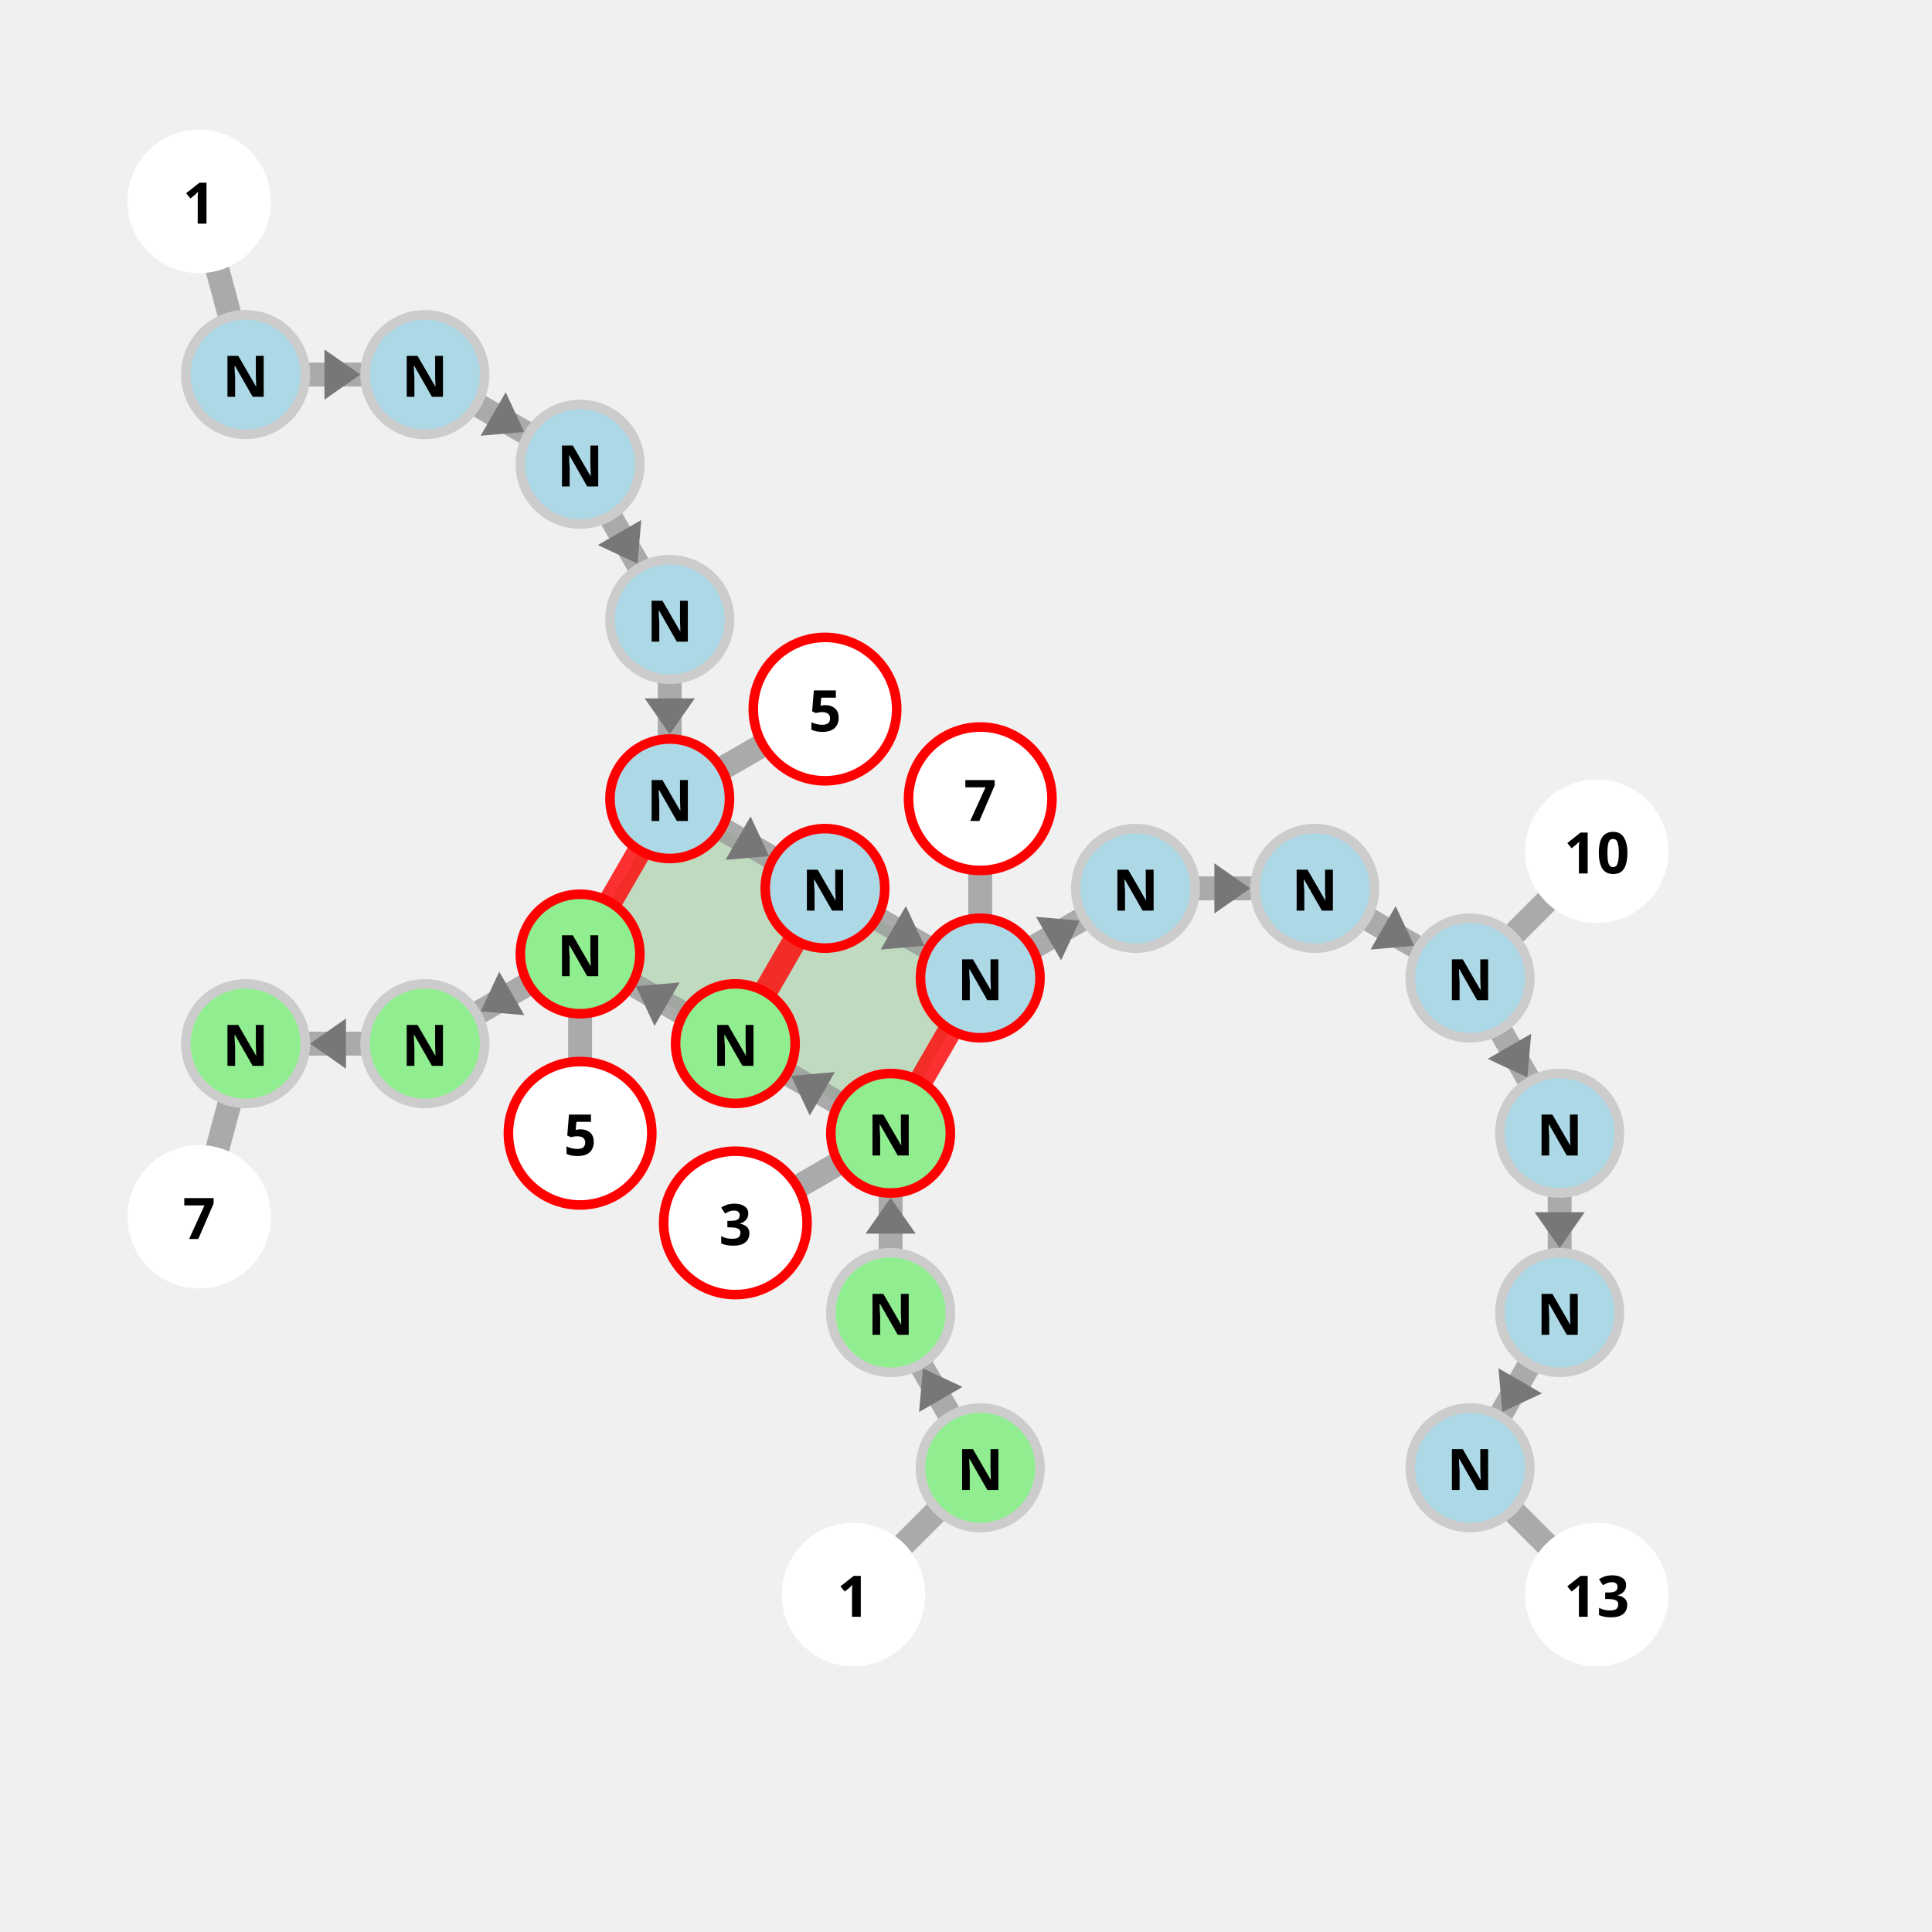
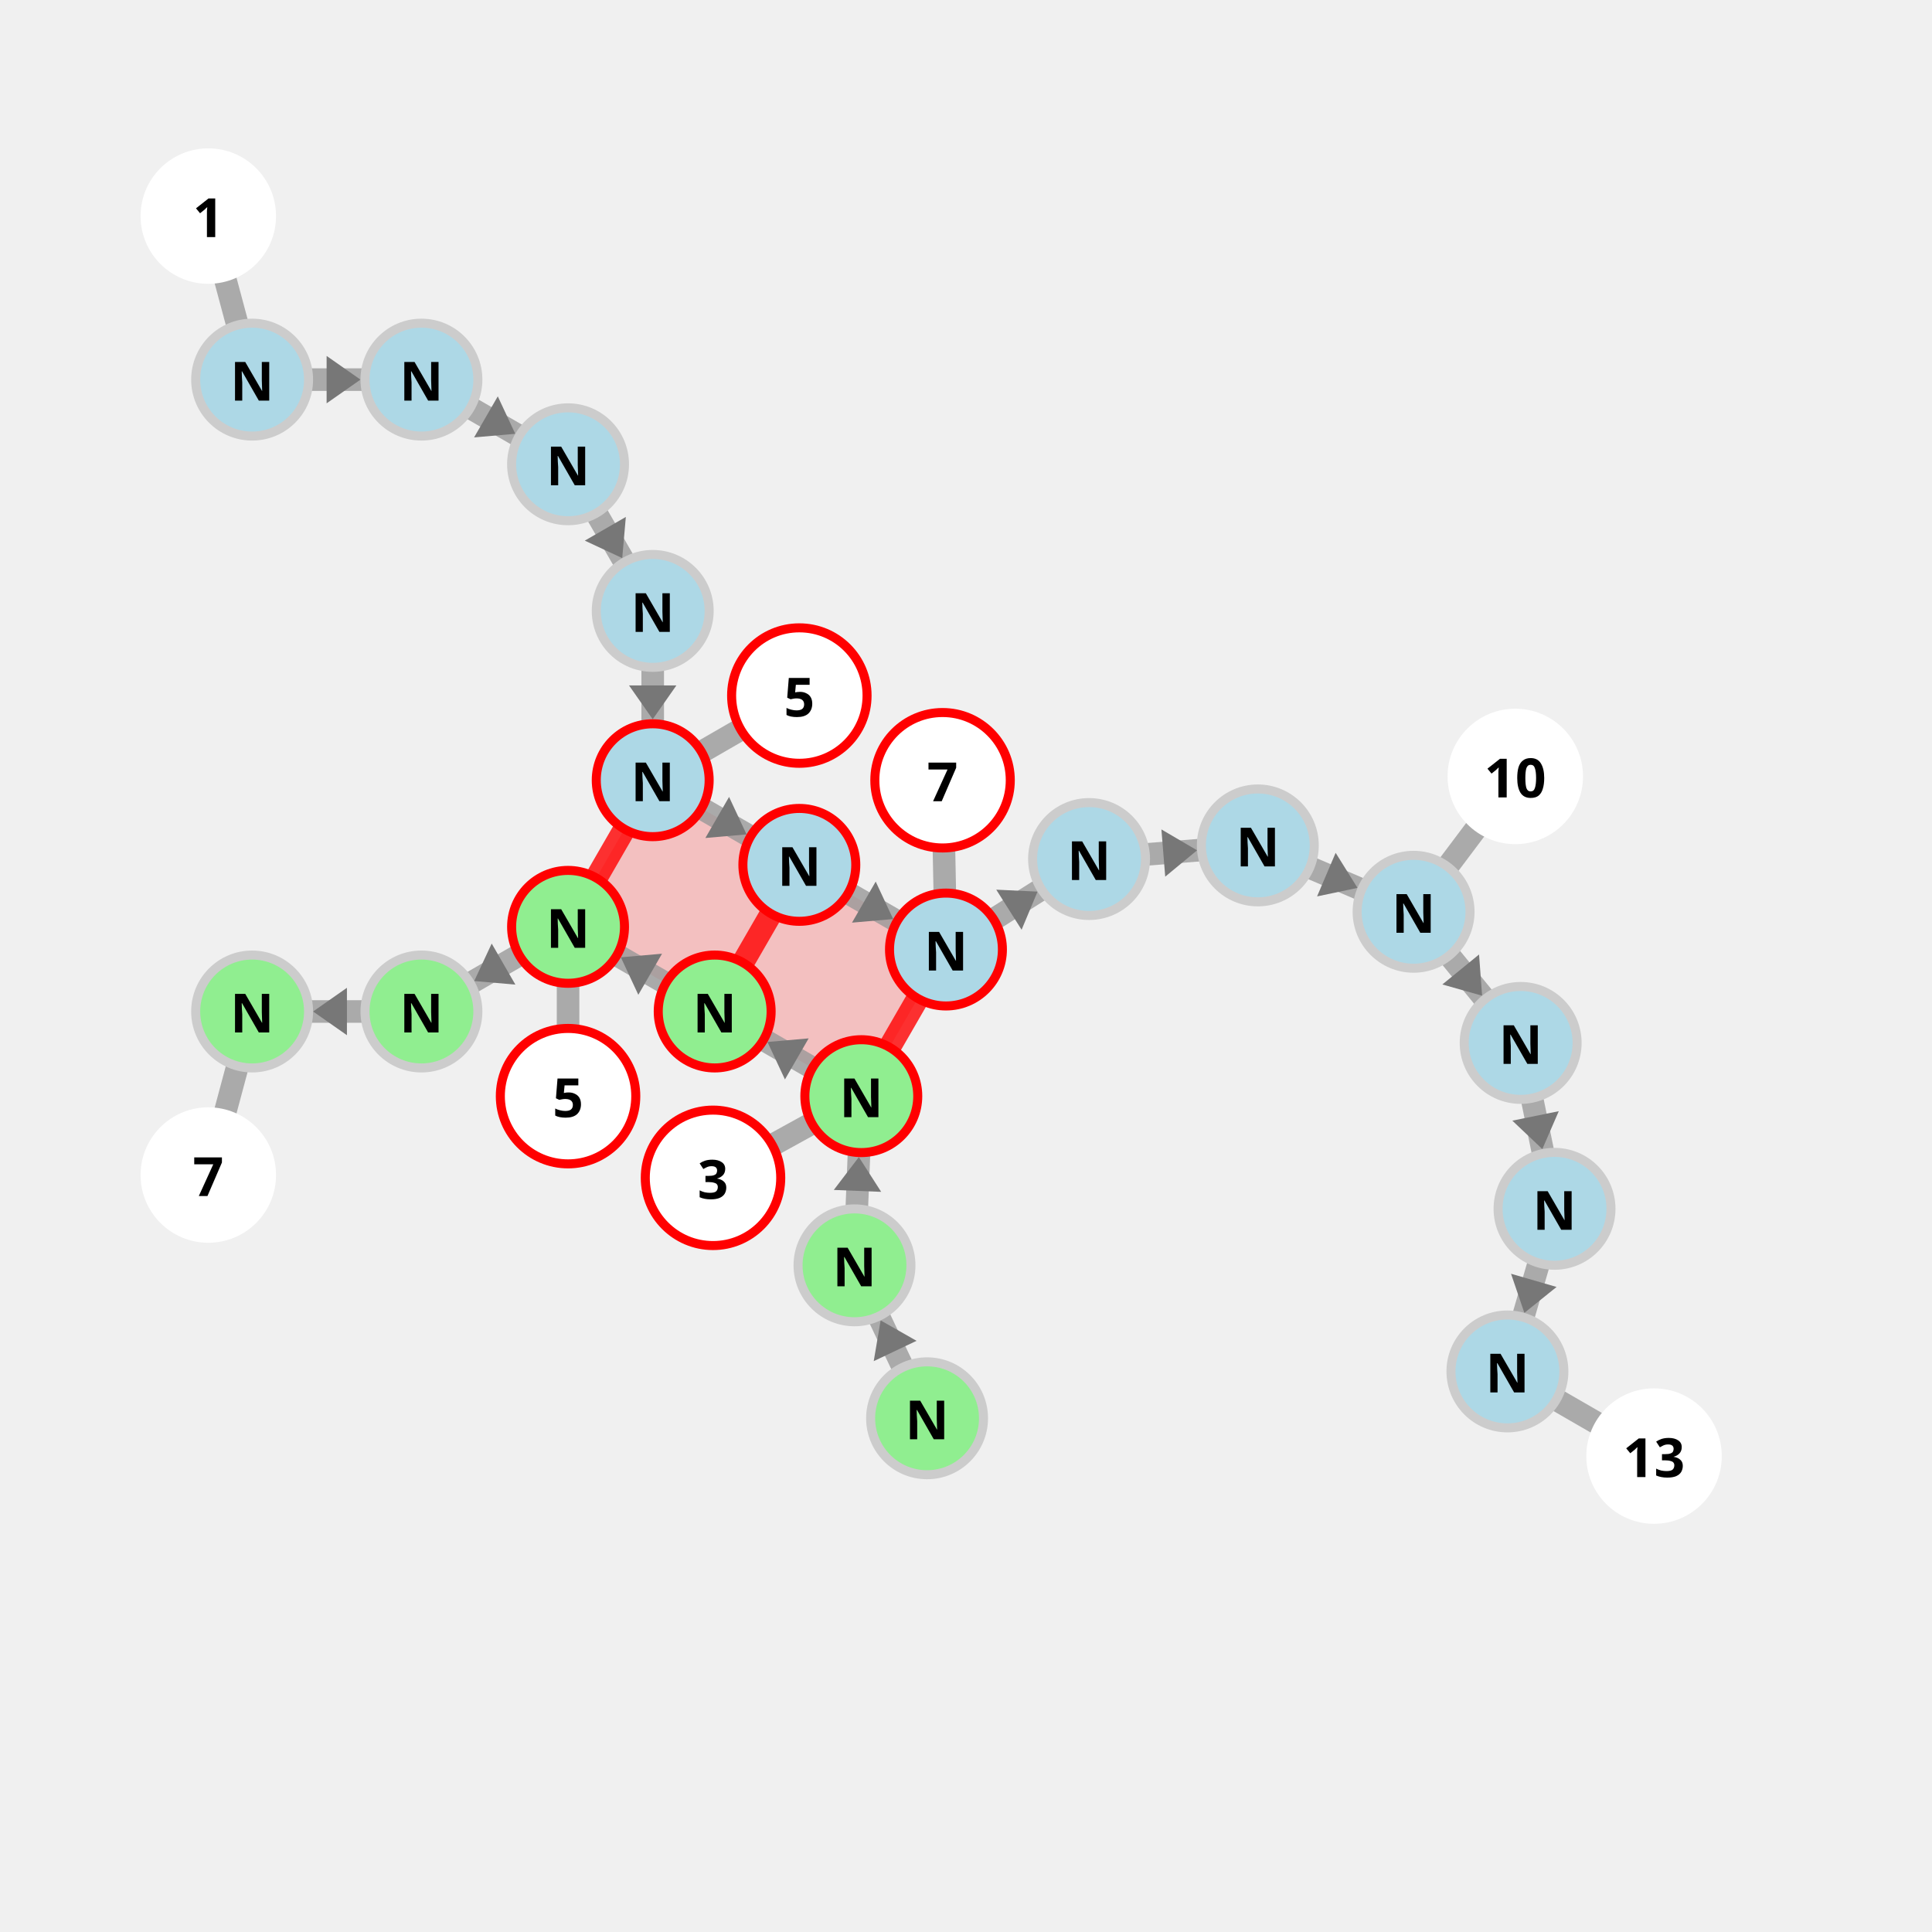
<svg xmlns="http://www.w3.org/2000/svg" viewBox="0 0 300 300">
  <style type="text/css">
 circle.fornac-node, polygon.fornac-node {
  stroke: #ccc;
  stroke-width: 0.8;
  opacity: 1;
  fill: white;
}

path.fornac-directionArrow {
  fill: #777;
  stroke: none;
  stroke-width: 0.8px;
}

g.fornac-plot {
    /* outline: 1px solid red; */
}

circle.fornac-node[base_type="a"] {
  fill: #dbdb8d;
}

circle.fornac-node[base_type="c"] {
  fill: #98df8a;
}

circle.fornac-node[base_type="g"] {
  fill: #ff9896;
}

circle.fornac-node[base_type="u"], circle.fornac-node[base_type="t"] {
  fill: #aec7e8;
}

.fornac-node &gt; text {
     pointer-events: none;
 }

circle.fornac-node[node_type="label"] {
    stroke: transparent;
    stroke-width: 0;
    fill: white;
    display: inline;
}

circle.fornac-node[node_type="protein"] {
    fill: gray;
    fill-opacity: 0.5;
    stroke-width: 4;
}

.fornac-selectedNode &gt; circle.fornac-node {
    stroke: red;
}

text.fornac-nodeLabel {
    font-weight: bold;
    font-family: Tahoma, Geneva, sans-serif;
    font-size: 0.4em;
    color: rgb(100,100,100);
    text-anchor: middle;
    alignment-baseline: middle;
    dominant-baseline: central;
    pointer-events: none;
    -webkit-touch-callout: none;
    -webkit-user-select: none;
    -khtml-user-select: none;
    -moz-user-select: none;
    -ms-user-select: none;
    user-select: none;
}

line.fornac-link {
  stroke: #999;
  stroke-opacity: 0.8;
  stroke-width: 2;
}

line.fornac-link[link_type="pseudoknot"] {
    stroke: red;
}

line.fornac-link[link_type="basepair"] {
  stroke: red;
}

line.fornac-link[link_type="intermolecule"] {
  stroke: blue;
}

line.fornac-link[link_type="chain_chain"] {
  stroke-dasharray: 3,3;
}

line.fornac-link[link_type="fake"] {
  stroke: green;
}

text.fornac-plotLabel {
    font-family: Tahoma, Geneva, sans-serif;
    font-weight: bolder;
    font-size: 1.2em;
    fill: rgba(200, 200, 200, 0.5);
    text-anchor: middle;
    alignment-baseline: central;
}

.fornac-transparent {
    fill: transparent;
    stroke-width: 0;
    stroke-opacity: 0;
    opacity: 0;
    visibility: hidden;
    pointer-events: none;
}

.fornac-dragLine {
  stroke: #999;
  stroke-width: 2;
  pointer-events: none;
}

.fornac-mouseEventHelper &gt; .extent {
  fill-opacity: .1;
  stroke: #fff;
  shape-rendering: crispEdges;
}

.d3-context-menu {
	position: absolute;
	display: none;
	background-color: #f2f2f2;
	border-radius: 4px;

	font-family: Arial, sans-serif;
	font-size: 14px;
	min-width: 150px;
	border: 1px solid #d4d4d4;

	z-index:1200;
}

.d3-context-menu ul {
	list-style-type: none;
	margin: 4px 0px;
	padding: 0px;
	cursor: default;
}

.d3-context-menu ul li {
	padding: 4px 16px;

	-webkit-touch-callout: none; /* iOS Safari */
	-webkit-user-select: none;   /* Chrome/Safari/Opera */
	-khtml-user-select: none;    /* Konqueror */
	-moz-user-select: none;      /* Firefox */
	-ms-user-select: none;       /* Internet Explorer/Edge */
	user-select: none;
}

.d3-context-menu ul li:hover {
	background-color: #4677f8;
	color: #fefefe;
}

.d3-context-menu-selected {
	background-color: #4677f8;
	color: #fefefe;
}

/*
	Header
*/

.d3-context-menu ul li.is-header
.d3-context-menu ul li.is-header:hover {
	background-color: #f2f2f2;
	color: #444;
	font-weight: bold;
	font-style: italic;
}

/*
	Disabled
*/

.d3-context-menu ul li.is-disabled
.d3-context-menu ul li.is-disabled:hover {
	background-color: #f2f2f2;
	color: #888;
	cursor: not-allowed;
}

/*
	Divider
*/

.d3-context-menu ul li.is-divider {
	padding: 0px 0px;
}

.d3-context-menu ul li.is-divider:hover {
	background-color: #f2f2f2;
}

.d3-context-menu ul hr {
	border: 0;
    height: 0;
    border-top: 1px solid rgba(0, 0, 0, 0.1);
    border-bottom: 1px solid rgba(255, 255, 255, 0.3);
}

/*# sourceMappingURL=fornac.css.map*/ 
</style>
-   <g class="fornac-plot" transform="translate(-147.449,-127.4179)scale(1.855817,1.855817)">
-     <polyline points="135.49,135.49 148.481,142.99 161.471,150.49 153.971,163.481 140.981,155.981 127.99,148.481 " style="fill:green;opacity:0.2" />
+   <g class="fornac-plot" transform="translate(-136.1182,-116.3195)scale(1.752678,1.752678)">
+     <polyline points="135.49,135.49 148.481,142.99 161.471,150.49 153.971,163.481 140.981,155.981 127.99,148.481 " style="fill:red;opacity:0.2" />
    <g class="fornac-links">
      <line class="link fornac-link" x1="100" y1="100" x2="115" y2="100" link_type="backbone" pointer-events="all" />
      <line class="link fornac-link" x1="115" y1="100" x2="127.99" y2="107.5" link_type="backbone" pointer-events="all" />
      <line class="link fornac-link" x1="127.99" y1="107.5" x2="135.49" y2="120.49" link_type="backbone" pointer-events="all" />
      <line class="link fornac-link" x1="135.49" y1="135.49" x2="127.99" y2="148.481" link_type="basepair" pointer-events="all" />
      <line class="link fornac-link" x1="135.49" y1="120.49" x2="135.49" y2="135.49" link_type="backbone" pointer-events="all" />
      <line class="link fornac-link" x1="148.481" y1="142.99" x2="140.981" y2="155.981" link_type="basepair" pointer-events="all" />
      <line class="link fornac-link" x1="135.49" y1="135.49" x2="148.481" y2="142.99" link_type="backbone" pointer-events="all" />
      <line class="link fornac-link" x1="161.471" y1="150.49" x2="153.971" y2="163.481" link_type="basepair" pointer-events="all" />
      <line class="link fornac-link" x1="148.481" y1="142.99" x2="161.471" y2="150.49" link_type="backbone" pointer-events="all" />
-       <line class="link fornac-link" x1="161.471" y1="150.49" x2="174.462" y2="142.99" link_type="backbone" pointer-events="all" />
-       <line class="link fornac-link" x1="174.462" y1="142.99" x2="189.462" y2="142.99" link_type="backbone" pointer-events="all" />
-       <line class="link fornac-link" x1="189.462" y1="142.99" x2="202.452" y2="150.49" link_type="backbone" pointer-events="all" />
-       <line class="link fornac-link" x1="202.452" y1="150.49" x2="209.952" y2="163.481" link_type="backbone" pointer-events="all" />
-       <line class="link fornac-link" x1="209.952" y1="163.481" x2="209.952" y2="178.481" link_type="backbone" pointer-events="all" />
-       <line class="link fornac-link" x1="209.952" y1="178.481" x2="202.452" y2="191.471" link_type="backbone" pointer-events="all" />
-       <line class="link fornac-link" x1="161.471" y1="191.471" x2="153.971" y2="178.481" link_type="backbone" pointer-events="all" />
-       <line class="link fornac-link" x1="153.971" y1="178.481" x2="153.971" y2="163.481" link_type="backbone" pointer-events="all" />
+       <line class="link fornac-link" x1="161.471" y1="150.49" x2="174.149" y2="142.473" link_type="backbone" pointer-events="all" />
+       <line class="link fornac-link" x1="174.149" y1="142.473" x2="189.1" y2="141.266" link_type="backbone" pointer-events="all" />
+       <line class="link fornac-link" x1="189.1" y1="141.266" x2="202.9" y2="147.146" link_type="backbone" pointer-events="all" />
+       <line class="link fornac-link" x1="202.9" y1="147.146" x2="212.387" y2="158.765" link_type="backbone" pointer-events="all" />
+       <line class="link fornac-link" x1="212.387" y1="158.765" x2="215.387" y2="173.462" link_type="backbone" pointer-events="all" />
+       <line class="link fornac-link" x1="215.387" y1="173.462" x2="211.214" y2="187.87" link_type="backbone" pointer-events="all" />
+       <line class="link fornac-link" x1="159.798" y1="192.02" x2="153.367" y2="178.469" link_type="backbone" pointer-events="all" />
+       <line class="link fornac-link" x1="153.367" y1="178.469" x2="153.971" y2="163.481" link_type="backbone" pointer-events="all" />
      <line class="link fornac-link" x1="153.971" y1="163.481" x2="140.981" y2="155.981" link_type="backbone" pointer-events="all" />
      <line class="link fornac-link" x1="140.981" y1="155.981" x2="127.99" y2="148.481" link_type="backbone" pointer-events="all" />
      <line class="link fornac-link" x1="127.99" y1="148.481" x2="115" y2="155.981" link_type="backbone" pointer-events="all" />
      <line class="link fornac-link" x1="115" y1="155.981" x2="100" y2="155.981" link_type="backbone" pointer-events="all" />
      <line class="link fornac-link" x1="100" y1="100" x2="96.118" y2="85.511" link_type="label_link" pointer-events="all" />
      <line class="link fornac-link" x1="115" y1="100" x2="118.882" y2="85.511" link_type="label_link" pointer-events="all" style="display:none" />
      <line class="link fornac-link" x1="127.99" y1="107.5" x2="138.597" y2="96.893" link_type="label_link" pointer-events="all" style="display:none" />
      <line class="link fornac-link" x1="135.49" y1="120.49" x2="149.979" y2="116.608" link_type="label_link" pointer-events="all" style="display:none" />
      <line class="link fornac-link" x1="135.49" y1="135.49" x2="148.481" y2="127.99" link_type="label_link" pointer-events="all" />
      <line class="link fornac-link" x1="148.481" y1="142.99" x2="155.981" y2="130" link_type="label_link" pointer-events="all" style="display:none" />
-       <line class="link fornac-link" x1="161.471" y1="150.49" x2="161.471" y2="135.49" link_type="label_link" pointer-events="all" />
-       <line class="link fornac-link" x1="174.462" y1="142.99" x2="170.579" y2="128.501" link_type="label_link" pointer-events="all" style="display:none" />
-       <line class="link fornac-link" x1="189.462" y1="142.99" x2="193.344" y2="128.501" link_type="label_link" pointer-events="all" style="display:none" />
-       <line class="link fornac-link" x1="202.452" y1="150.49" x2="213.059" y2="139.884" link_type="label_link" pointer-events="all" />
-       <line class="link fornac-link" x1="209.952" y1="163.481" x2="224.441" y2="159.598" link_type="label_link" pointer-events="all" style="display:none" />
-       <line class="link fornac-link" x1="209.952" y1="178.481" x2="224.441" y2="182.363" link_type="label_link" pointer-events="all" style="display:none" />
-       <line class="link fornac-link" x1="202.452" y1="191.471" x2="213.059" y2="202.078" link_type="label_link" pointer-events="all" />
-       <line class="link fornac-link" x1="189.462" y1="198.971" x2="193.344" y2="213.46" link_type="label_link" pointer-events="all" style="display:none" />
-       <line class="link fornac-link" x1="174.462" y1="198.971" x2="170.579" y2="213.46" link_type="label_link" pointer-events="all" style="display:none" />
-       <line class="link fornac-link" x1="161.471" y1="191.471" x2="150.865" y2="202.078" link_type="label_link" pointer-events="all" />
-       <line class="link fornac-link" x1="153.971" y1="178.481" x2="139.482" y2="182.363" link_type="label_link" pointer-events="all" style="display:none" />
-       <line class="link fornac-link" x1="153.971" y1="163.481" x2="140.981" y2="170.981" link_type="label_link" pointer-events="all" />
+       <line class="link fornac-link" x1="161.471" y1="150.49" x2="161.169" y2="135.493" link_type="label_link" pointer-events="all" />
+       <line class="link fornac-link" x1="174.149" y1="142.473" x2="169.399" y2="128.245" link_type="label_link" pointer-events="all" style="display:none" />
+       <line class="link fornac-link" x1="189.1" y1="141.266" x2="191.507" y2="126.461" link_type="label_link" pointer-events="all" style="display:none" />
+       <line class="link fornac-link" x1="202.9" y1="147.146" x2="211.911" y2="135.154" link_type="label_link" pointer-events="all" />
+       <line class="link fornac-link" x1="212.387" y1="158.765" x2="225.938" y2="152.335" link_type="label_link" pointer-events="all" style="display:none" />
+       <line class="link fornac-link" x1="215.387" y1="173.462" x2="230.375" y2="174.066" link_type="label_link" pointer-events="all" style="display:none" />
+       <line class="link fornac-link" x1="211.214" y1="187.87" x2="224.204" y2="195.37" link_type="label_link" pointer-events="all" />
+       <line class="link fornac-link" x1="200.823" y1="198.688" x2="208.84" y2="211.365" link_type="label_link" pointer-events="all" style="display:none" />
+       <line class="link fornac-link" x1="186.595" y1="203.438" x2="187.802" y2="218.389" link_type="label_link" pointer-events="all" style="display:none" />
+       <line class="link fornac-link" x1="171.789" y1="201.031" x2="165.91" y2="214.831" link_type="label_link" pointer-events="all" style="display:none" />
+       <line class="link fornac-link" x1="159.798" y1="192.02" x2="148.178" y2="201.507" link_type="label_link" pointer-events="all" style="display:none" />
+       <line class="link fornac-link" x1="153.367" y1="178.469" x2="138.67" y2="181.469" link_type="label_link" pointer-events="all" style="display:none" />
+       <line class="link fornac-link" x1="153.971" y1="163.481" x2="140.832" y2="170.718" link_type="label_link" pointer-events="all" />
      <line class="link fornac-link" x1="140.981" y1="155.981" x2="133.481" y2="168.971" link_type="label_link" pointer-events="all" style="display:none" />
      <line class="link fornac-link" x1="127.99" y1="148.481" x2="127.99" y2="163.481" link_type="label_link" pointer-events="all" />
      <line class="link fornac-link" x1="115" y1="155.981" x2="118.882" y2="170.47" link_type="label_link" pointer-events="all" style="display:none" />
      <line class="link fornac-link" x1="100" y1="155.981" x2="96.118" y2="170.47" link_type="label_link" pointer-events="all" />
    </g>
    <g class="fornac-nodes">
-       <g class="gnode" struct_name="empty" transform="translate(100,100)" num="n1" rnum="n22">
+       <g class="gnode" struct_name="empty" transform="translate(100,100)" num="n1" rnum="n23">
        <path class="fornac-directionArrow" node_num="1" />
        <circle class="fornac-node" node_type="nucleotide" node_num="1" r="5" style="fill: lightblue;" />
        <text class="fornac-nodeLabel" label_type="nucleotide">N</text>
      </g>
-       <g class="gnode" struct_name="empty" transform="translate(115,100)" num="n2" rnum="n21">
+       <g class="gnode" struct_name="empty" transform="translate(115,100)" num="n2" rnum="n22">
        <path class="fornac-directionArrow" node_num="2" d="M-8.4,-2.1L-5.4,0L-8.4,2.1" />
        <circle class="fornac-node" node_type="nucleotide" node_num="2" r="5" style="fill: lightblue;" />
        <text class="fornac-nodeLabel" label_type="nucleotide">N</text>
      </g>
-       <g class="gnode" struct_name="empty" transform="translate(127.9904,107.5)" num="n3" rnum="n20">
+       <g class="gnode" struct_name="empty" transform="translate(127.9904,107.5)" num="n3" rnum="n21">
        <path class="fornac-directionArrow" node_num="3" d="M-6.225,-6.019L-4.677,-2.7L-8.325,-2.381" />
        <circle class="fornac-node" node_type="nucleotide" node_num="3" r="5" style="fill: lightblue;" />
        <text class="fornac-nodeLabel" label_type="nucleotide">N</text>
      </g>
-       <g class="gnode" struct_name="empty" transform="translate(135.4904,120.4904)" num="n4" rnum="n19">
+       <g class="gnode" struct_name="empty" transform="translate(135.4904,120.4904)" num="n4" rnum="n20">
        <path class="fornac-directionArrow" node_num="4" d="M-2.381,-8.325L-2.7,-4.677L-6.019,-6.225" />
        <circle class="fornac-node" node_type="nucleotide" node_num="4" r="5" style="fill: lightblue;" />
        <text class="fornac-nodeLabel" label_type="nucleotide">N</text>
      </g>
-       <g class="gnode" struct_name="empty" transform="translate(135.4904,135.4904)" num="n5" rnum="n18">
+       <g class="gnode" struct_name="empty" transform="translate(135.4904,135.4904)" num="n5" rnum="n19">
        <path class="fornac-directionArrow" node_num="5" d="M2.1,-8.4L0,-5.4L-2.1,-8.4" />
        <circle class="fornac-node" node_type="nucleotide" node_num="5" r="5" style="fill: lightblue;stroke: red;" />
        <text class="fornac-nodeLabel" label_type="nucleotide">N</text>
      </g>
-       <g class="gnode" struct_name="empty" transform="translate(148.4808,142.9904)" num="n6" rnum="n17">
+       <g class="gnode" struct_name="empty" transform="translate(148.4808,142.9904)" num="n6" rnum="n18">
        <path class="fornac-directionArrow" node_num="6" d="M-6.225,-6.019L-4.677,-2.7L-8.325,-2.381" />
        <circle class="fornac-node" node_type="nucleotide" node_num="6" r="5" style="fill: lightblue;stroke: red;" />
        <text class="fornac-nodeLabel" label_type="nucleotide">N</text>
      </g>
-       <g class="gnode" struct_name="empty" transform="translate(161.4711,150.4904)" num="n7" rnum="n16">
+       <g class="gnode" struct_name="empty" transform="translate(161.4711,150.4904)" num="n7" rnum="n17">
        <path class="fornac-directionArrow" node_num="7" d="M-6.225,-6.019L-4.677,-2.7L-8.325,-2.381" />
        <circle class="fornac-node" node_type="nucleotide" node_num="7" r="5" style="fill: lightblue;stroke: red;" />
        <text class="fornac-nodeLabel" label_type="nucleotide">N</text>
      </g>
-       <g class="gnode" struct_name="empty" transform="translate(174.4615,142.9904)" num="n8" rnum="n15">
-         <path class="fornac-directionArrow" node_num="8" d="M-8.325,2.381L-4.677,2.7L-6.225,6.019" />
+       <g class="gnode" struct_name="empty" transform="translate(174.149,142.4734)" num="n8" rnum="n16">
+         <path class="fornac-directionArrow" node_num="8" d="M-8.222,2.715L-4.564,2.886L-5.977,6.264" />
        <circle class="fornac-node" node_type="nucleotide" node_num="8" r="5" style="fill: lightblue;" />
        <text class="fornac-nodeLabel" label_type="nucleotide">N</text>
      </g>
-       <g class="gnode" struct_name="empty" transform="translate(189.4615,142.9904)" num="n9" rnum="n14">
-         <path class="fornac-directionArrow" node_num="9" d="M-8.4,-2.1L-5.4,1.0231815394945444e-14L-8.4,2.1" />
+       <g class="gnode" struct_name="empty" transform="translate(189.1004,141.2664)" num="n9" rnum="n15">
+         <path class="fornac-directionArrow" node_num="9" d="M-8.542,-1.417L-5.382,0.435L-8.204,2.769" />
        <circle class="fornac-node" node_type="nucleotide" node_num="9" r="5" style="fill: lightblue;" />
        <text class="fornac-nodeLabel" label_type="nucleotide">N</text>
      </g>
-       <g class="gnode" struct_name="empty" transform="translate(202.4519,150.4904)" num="n10" rnum="n13">
-         <path class="fornac-directionArrow" node_num="10" d="M-6.225,-6.019L-4.677,-2.7L-8.325,-2.381" />
+       <g class="gnode" struct_name="empty" transform="translate(202.9,147.1459)" num="n10" rnum="n14">
+         <path class="fornac-directionArrow" node_num="10" d="M-6.905,-5.224L-4.968,-2.117L-8.551,-1.361" />
        <circle class="fornac-node" node_type="nucleotide" node_num="10" r="5" style="fill: lightblue;" />
        <text class="fornac-nodeLabel" label_type="nucleotide">N</text>
      </g>
-       <g class="gnode" struct_name="empty" transform="translate(209.9519,163.4808)" num="n11" rnum="n12">
-         <path class="fornac-directionArrow" node_num="11" d="M-2.381,-8.325L-2.7,-4.677L-6.019,-6.225" />
+       <g class="gnode" struct_name="empty" transform="translate(212.3867,158.765)" num="n11" rnum="n13">
+         <path class="fornac-directionArrow" node_num="11" d="M-3.686,-7.835L-3.415,-4.183L-6.939,-5.179" />
        <circle class="fornac-node" node_type="nucleotide" node_num="11" r="5" style="fill: lightblue;" />
        <text class="fornac-nodeLabel" label_type="nucleotide">N</text>
      </g>
-       <g class="gnode" struct_name="empty" transform="translate(209.9519,178.4808)" num="n12" rnum="n11">
-         <path class="fornac-directionArrow" node_num="12" d="M2.1,-8.4L-1.0231815394945444e-14,-5.4L-2.1,-8.4" />
+       <g class="gnode" struct_name="empty" transform="translate(215.3871,173.4618)" num="n12" rnum="n12">
+         <path class="fornac-directionArrow" node_num="12" d="M0.377,-8.65L-1.08,-5.291L-3.738,-7.81" />
        <circle class="fornac-node" node_type="nucleotide" node_num="12" r="5" style="fill: lightblue;" />
        <text class="fornac-nodeLabel" label_type="nucleotide">N</text>
      </g>
-       <g class="gnode" struct_name="empty" transform="translate(202.4519,191.4711)" num="n13" rnum="n10">
-         <path class="fornac-directionArrow" node_num="13" d="M6.019,-6.225L2.7,-4.677L2.381,-8.325" />
+       <g class="gnode" struct_name="empty" transform="translate(211.2138,187.8696)" num="n13" rnum="n11">
+         <path class="fornac-directionArrow" node_num="13" d="M4.354,-7.484L1.502,-5.187L0.32,-8.653" />
        <circle class="fornac-node" node_type="nucleotide" node_num="13" r="5" style="fill: lightblue;" />
        <text class="fornac-nodeLabel" label_type="nucleotide">N</text>
      </g>
-       <g class="gnode" struct_name="empty" transform="translate(189.4615,198.9711)" num="n14" rnum="n9">
-         <text class="fornac-nodeLabel" label_type="middle" />
-       </g>
-       <g class="gnode" struct_name="empty" transform="translate(174.4615,198.9711)" num="n15" rnum="n8">
-         <text class="fornac-nodeLabel" label_type="middle" />
-       </g>
-       <g class="gnode" struct_name="empty" transform="translate(161.4711,191.4711)" num="n16" rnum="n7">
-         <path class="fornac-directionArrow" node_num="16" />
-         <circle class="fornac-node" node_type="nucleotide" node_num="16" r="5" style="fill: lightgreen;" />
-         <text class="fornac-nodeLabel" label_type="nucleotide">N</text>
-       </g>
-       <g class="gnode" struct_name="empty" transform="translate(153.9711,178.4808)" num="n17" rnum="n6">
-         <path class="fornac-directionArrow" node_num="17" d="M2.381,8.325L2.7,4.677L6.019,6.225" />
+       <g class="gnode" struct_name="empty" transform="translate(159.7975,192.0204)" num="n17" rnum="n7">
        <circle class="fornac-node" node_type="nucleotide" node_num="17" r="5" style="fill: lightgreen;" />
        <text class="fornac-nodeLabel" label_type="nucleotide">N</text>
      </g>
-       <g class="gnode" struct_name="empty" transform="translate(153.9711,163.4808)" num="n18" rnum="n5">
-         <path class="fornac-directionArrow" node_num="18" d="M-2.1,8.4L2.0463630789890888e-14,5.4L2.1,8.4" />
-         <circle class="fornac-node" node_type="nucleotide" node_num="18" r="5" style="fill: lightgreen;stroke: red;" />
-         <text class="fornac-nodeLabel" label_type="nucleotide">N</text>
-       </g>
-       <g class="gnode" struct_name="empty" transform="translate(140.9808,155.9808)" num="n19" rnum="n4">
-         <path class="fornac-directionArrow" node_num="19" d="M6.225,6.019L4.677,2.7L8.325,2.381" />
+       <g class="gnode" struct_name="empty" transform="translate(153.3672,178.4686)" num="n18" rnum="n6">
+         <path class="fornac-directionArrow" node_num="18" d="M1.704,8.489L2.315,4.879L5.498,6.689" />
+         <circle class="fornac-node" node_type="nucleotide" node_num="18" r="5" style="fill: lightgreen;" />
+         <text class="fornac-nodeLabel" label_type="nucleotide">N</text>
+       </g>
+       <g class="gnode" struct_name="empty" transform="translate(153.9711,163.4808)" num="n19" rnum="n5">
+         <path class="fornac-directionArrow" node_num="19" d="M-2.437,8.309L-0.217,5.396L1.76,8.478" />
        <circle class="fornac-node" node_type="nucleotide" node_num="19" r="5" style="fill: lightgreen;stroke: red;" />
        <text class="fornac-nodeLabel" label_type="nucleotide">N</text>
      </g>
-       <g class="gnode" struct_name="empty" transform="translate(127.9904,148.4808)" num="n20" rnum="n3">
+       <g class="gnode" struct_name="empty" transform="translate(140.9808,155.9808)" num="n20" rnum="n4">
        <path class="fornac-directionArrow" node_num="20" d="M6.225,6.019L4.677,2.7L8.325,2.381" />
        <circle class="fornac-node" node_type="nucleotide" node_num="20" r="5" style="fill: lightgreen;stroke: red;" />
        <text class="fornac-nodeLabel" label_type="nucleotide">N</text>
      </g>
-       <g class="gnode" struct_name="empty" transform="translate(115,155.9808)" num="n21" rnum="n2">
-         <path class="fornac-directionArrow" node_num="21" d="M8.325,-2.381L4.677,-2.7L6.225,-6.019" />
-         <circle class="fornac-node" node_type="nucleotide" node_num="21" r="5" style="fill: lightgreen;" />
-         <text class="fornac-nodeLabel" label_type="nucleotide">N</text>
-       </g>
-       <g class="gnode" struct_name="empty" transform="translate(100,155.9808)" num="n22" rnum="n1">
-         <path class="fornac-directionArrow" node_num="22" d="M8.4,2.1L5.4,-3.069544618483633e-14L8.4,-2.1" />
+       <g class="gnode" struct_name="empty" transform="translate(127.9904,148.4808)" num="n21" rnum="n3">
+         <path class="fornac-directionArrow" node_num="21" d="M6.225,6.019L4.677,2.7L8.325,2.381" />
+         <circle class="fornac-node" node_type="nucleotide" node_num="21" r="5" style="fill: lightgreen;stroke: red;" />
+         <text class="fornac-nodeLabel" label_type="nucleotide">N</text>
+       </g>
+       <g class="gnode" struct_name="empty" transform="translate(115,155.9808)" num="n22" rnum="n2">
+         <path class="fornac-directionArrow" node_num="22" d="M8.325,-2.381L4.677,-2.7L6.225,-6.019" />
        <circle class="fornac-node" node_type="nucleotide" node_num="22" r="5" style="fill: lightgreen;" />
        <text class="fornac-nodeLabel" label_type="nucleotide">N</text>
      </g>
-       <g class="gnode" struct_name="empty" transform="translate(96.11771,85.51111)" num="n-1" rnum="n24">
+       <g class="gnode" struct_name="empty" transform="translate(100,155.9808)" num="n23" rnum="n1">
+         <path class="fornac-directionArrow" node_num="23" d="M8.4,2.1L5.4,2.0463630789890888e-14L8.4,-2.1" />
+         <circle class="fornac-node" node_type="nucleotide" node_num="23" r="5" style="fill: lightgreen;" />
+         <text class="fornac-nodeLabel" label_type="nucleotide">N</text>
+       </g>
+       <g class="gnode" struct_name="empty" transform="translate(96.11771,85.51111)" num="n-1" rnum="n25">
        <circle class="fornac-node" r="6" node_type="label" node_num="-1" />
        <text class="fornac-nodeLabel" label_type="label">1</text>
      </g>
-       <g class="gnode" struct_name="empty" transform="translate(118.8823,85.51111)" num="n-1" rnum="n24" style="display:none">
-         <circle class="fornac-node" r="6" node_type="label" node_num="-1" />
-         <text class="fornac-nodeLabel" label_type="label">0</text>
-       </g>
-       <g class="gnode" struct_name="empty" transform="translate(138.597,96.8934)" num="n-1" rnum="n24" style="display:none">
-         <circle class="fornac-node" r="6" node_type="label" node_num="-1" />
-         <text class="fornac-nodeLabel" label_type="label">0</text>
-       </g>
-       <g class="gnode" struct_name="empty" transform="translate(149.9793,116.6081)" num="n-1" rnum="n24" style="display:none">
-         <circle class="fornac-node" r="6" node_type="label" node_num="-1" />
-         <text class="fornac-nodeLabel" label_type="label">0</text>
-       </g>
-       <g class="gnode" struct_name="empty" transform="translate(148.4808,127.9904)" num="n-1" rnum="n24">
+       <g class="gnode" struct_name="empty" transform="translate(118.8823,85.51111)" num="n-1" rnum="n25" style="display:none">
+         <circle class="fornac-node" r="6" node_type="label" node_num="-1" />
+         <text class="fornac-nodeLabel" label_type="label">0</text>
+       </g>
+       <g class="gnode" struct_name="empty" transform="translate(138.597,96.8934)" num="n-1" rnum="n25" style="display:none">
+         <circle class="fornac-node" r="6" node_type="label" node_num="-1" />
+         <text class="fornac-nodeLabel" label_type="label">0</text>
+       </g>
+       <g class="gnode" struct_name="empty" transform="translate(149.9793,116.6081)" num="n-1" rnum="n25" style="display:none">
+         <circle class="fornac-node" r="6" node_type="label" node_num="-1" />
+         <text class="fornac-nodeLabel" label_type="label">0</text>
+       </g>
+       <g class="gnode" struct_name="empty" transform="translate(148.4808,127.9904)" num="n-1" rnum="n25">
        <circle class="fornac-node" r="6" node_type="label" node_num="-1" style="stroke: red;stroke-width: 0.8;" />
        <text class="fornac-nodeLabel" label_type="label">5</text>
      </g>
-       <g class="gnode" struct_name="empty" transform="translate(155.9808,130)" num="n-1" rnum="n24" style="display:none">
-         <circle class="fornac-node" r="6" node_type="label" node_num="-1" />
-         <text class="fornac-nodeLabel" label_type="label">0</text>
-       </g>
-       <g class="gnode" struct_name="empty" transform="translate(161.4711,135.4904)" num="n-1" rnum="n24">
+       <g class="gnode" struct_name="empty" transform="translate(155.9808,130)" num="n-1" rnum="n25" style="display:none">
+         <circle class="fornac-node" r="6" node_type="label" node_num="-1" />
+         <text class="fornac-nodeLabel" label_type="label">0</text>
+       </g>
+       <g class="gnode" struct_name="empty" transform="translate(161.1691,135.4934)" num="n-1" rnum="n25">
        <circle class="fornac-node" r="6" node_type="label" node_num="-1" style="stroke: red;stroke-width: 0.8;" />
        <text class="fornac-nodeLabel" label_type="label">7</text>
      </g>
-       <g class="gnode" struct_name="empty" transform="translate(170.5792,128.5015)" num="n-1" rnum="n24" style="display:none">
-         <circle class="fornac-node" r="6" node_type="label" node_num="-1" />
-         <text class="fornac-nodeLabel" label_type="label">0</text>
-       </g>
-       <g class="gnode" struct_name="empty" transform="translate(193.3438,128.5015)" num="n-1" rnum="n24" style="display:none">
-         <circle class="fornac-node" r="6" node_type="label" node_num="-1" />
-         <text class="fornac-nodeLabel" label_type="label">0</text>
-       </g>
-       <g class="gnode" struct_name="empty" transform="translate(213.0585,139.8838)" num="n-1" rnum="n24">
+       <g class="gnode" struct_name="empty" transform="translate(169.399,128.2453)" num="n-1" rnum="n25" style="display:none">
+         <circle class="fornac-node" r="6" node_type="label" node_num="-1" />
+         <text class="fornac-nodeLabel" label_type="label">0</text>
+       </g>
+       <g class="gnode" struct_name="empty" transform="translate(191.5065,126.4606)" num="n-1" rnum="n25" style="display:none">
+         <circle class="fornac-node" r="6" node_type="label" node_num="-1" />
+         <text class="fornac-nodeLabel" label_type="label">0</text>
+       </g>
+       <g class="gnode" struct_name="empty" transform="translate(211.9112,135.1543)" num="n-1" rnum="n25">
        <circle class="fornac-node" r="6" node_type="label" node_num="-1" />
        <text class="fornac-nodeLabel" label_type="label">10</text>
      </g>
-       <g class="gnode" struct_name="empty" transform="translate(224.4408,159.5985)" num="n-1" rnum="n24" style="display:none">
-         <circle class="fornac-node" r="6" node_type="label" node_num="-1" />
-         <text class="fornac-nodeLabel" label_type="label">0</text>
-       </g>
-       <g class="gnode" struct_name="empty" transform="translate(224.4408,182.363)" num="n-1" rnum="n24" style="display:none">
-         <circle class="fornac-node" r="6" node_type="label" node_num="-1" />
-         <text class="fornac-nodeLabel" label_type="label">0</text>
-       </g>
-       <g class="gnode" struct_name="empty" transform="translate(213.0585,202.0777)" num="n-1" rnum="n24">
+       <g class="gnode" struct_name="empty" transform="translate(225.9385,152.3346)" num="n-1" rnum="n25" style="display:none">
+         <circle class="fornac-node" r="6" node_type="label" node_num="-1" />
+         <text class="fornac-nodeLabel" label_type="label">0</text>
+       </g>
+       <g class="gnode" struct_name="empty" transform="translate(230.3749,174.0658)" num="n-1" rnum="n25" style="display:none">
+         <circle class="fornac-node" r="6" node_type="label" node_num="-1" />
+         <text class="fornac-nodeLabel" label_type="label">0</text>
+       </g>
+       <g class="gnode" struct_name="empty" transform="translate(224.2042,195.3696)" num="n-1" rnum="n25">
        <circle class="fornac-node" r="6" node_type="label" node_num="-1" />
        <text class="fornac-nodeLabel" label_type="label">13</text>
      </g>
-       <g class="gnode" struct_name="empty" transform="translate(193.3438,213.46)" num="n-1" rnum="n24" style="display:none">
-         <circle class="fornac-node" r="6" node_type="label" node_num="-1" />
-         <text class="fornac-nodeLabel" label_type="label">0</text>
-       </g>
-       <g class="gnode" struct_name="empty" transform="translate(170.5792,213.46)" num="n-1" rnum="n24" style="display:none">
-         <circle class="fornac-node" r="6" node_type="label" node_num="-1" />
-         <text class="fornac-nodeLabel" label_type="label">0</text>
-       </g>
-       <g class="gnode" struct_name="empty" transform="translate(150.8645,202.0777)" num="n-1" rnum="n24">
-         <circle class="fornac-node" r="6" node_type="label" node_num="-1" />
-         <text class="fornac-nodeLabel" label_type="label">1</text>
-       </g>
-       <g class="gnode" struct_name="empty" transform="translate(139.4823,182.363)" num="n-1" rnum="n24" style="display:none">
-         <circle class="fornac-node" r="6" node_type="label" node_num="-1" />
-         <text class="fornac-nodeLabel" label_type="label">0</text>
-       </g>
-       <g class="gnode" struct_name="empty" transform="translate(140.9808,170.9808)" num="n-1" rnum="n24">
+       <g class="gnode" struct_name="empty" transform="translate(208.84,211.3655)" num="n-1" rnum="n25" style="display:none">
+         <circle class="fornac-node" r="6" node_type="label" node_num="-1" />
+         <text class="fornac-nodeLabel" label_type="label">0</text>
+       </g>
+       <g class="gnode" struct_name="empty" transform="translate(187.8019,218.389)" num="n-1" rnum="n25" style="display:none">
+         <circle class="fornac-node" r="6" node_type="label" node_num="-1" />
+         <text class="fornac-nodeLabel" label_type="label">0</text>
+       </g>
+       <g class="gnode" struct_name="empty" transform="translate(165.9097,214.8312)" num="n-1" rnum="n25" style="display:none">
+         <circle class="fornac-node" r="6" node_type="label" node_num="-1" />
+         <text class="fornac-nodeLabel" label_type="label">0</text>
+       </g>
+       <g class="gnode" struct_name="empty" transform="translate(148.1785,201.507)" num="n-1" rnum="n25" style="display:none">
+         <circle class="fornac-node" r="6" node_type="label" node_num="-1" />
+         <text class="fornac-nodeLabel" label_type="label">0</text>
+       </g>
+       <g class="gnode" struct_name="empty" transform="translate(138.6703,181.469)" num="n-1" rnum="n25" style="display:none">
+         <circle class="fornac-node" r="6" node_type="label" node_num="-1" />
+         <text class="fornac-nodeLabel" label_type="label">0</text>
+       </g>
+       <g class="gnode" struct_name="empty" transform="translate(140.8324,170.7177)" num="n-1" rnum="n25">
        <circle class="fornac-node" r="6" node_type="label" node_num="-1" style="stroke: red;stroke-width: 0.8;" />
        <text class="fornac-nodeLabel" label_type="label">3</text>
      </g>
-       <g class="gnode" struct_name="empty" transform="translate(133.4808,168.9711)" num="n-1" rnum="n24" style="display:none">
-         <circle class="fornac-node" r="6" node_type="label" node_num="-1" />
-         <text class="fornac-nodeLabel" label_type="label">0</text>
-       </g>
-       <g class="gnode" struct_name="empty" transform="translate(127.9904,163.4808)" num="n-1" rnum="n24">
+       <g class="gnode" struct_name="empty" transform="translate(133.4808,168.9711)" num="n-1" rnum="n25" style="display:none">
+         <circle class="fornac-node" r="6" node_type="label" node_num="-1" />
+         <text class="fornac-nodeLabel" label_type="label">0</text>
+       </g>
+       <g class="gnode" struct_name="empty" transform="translate(127.9904,163.4808)" num="n-1" rnum="n25">
        <circle class="fornac-node" r="6" node_type="label" node_num="-1" style="stroke: red;stroke-width: 0.8;" />
        <text class="fornac-nodeLabel" label_type="label">5</text>
      </g>
-       <g class="gnode" struct_name="empty" transform="translate(118.8823,170.4696)" num="n-1" rnum="n24" style="display:none">
-         <circle class="fornac-node" r="6" node_type="label" node_num="-1" />
-         <text class="fornac-nodeLabel" label_type="label">0</text>
-       </g>
-       <g class="gnode" struct_name="empty" transform="translate(96.11771,170.4696)" num="n-1" rnum="n24">
+       <g class="gnode" struct_name="empty" transform="translate(118.8823,170.4696)" num="n-1" rnum="n25" style="display:none">
+         <circle class="fornac-node" r="6" node_type="label" node_num="-1" />
+         <text class="fornac-nodeLabel" label_type="label">0</text>
+       </g>
+       <g class="gnode" struct_name="empty" transform="translate(96.11771,170.4696)" num="n-1" rnum="n25">
        <circle class="fornac-node" r="6" node_type="label" node_num="-1" />
        <text class="fornac-nodeLabel" label_type="label">7</text>
      </g>
-       <g class="gnode" transform="translate(138.2356,145.7356)" num="n-1" rnum="n24">
-         <text class="fornac-nodeLabel" label_type="middle" />
-       </g>
-       <g class="gnode" transform="translate(151.226,153.2356)" num="n-1" rnum="n24">
-         <text class="fornac-nodeLabel" label_type="middle" />
-       </g>
-       <g class="gnode" transform="translate(100,155.9808)" num="n-3" rnum="n26">
-         <text class="fornac-nodeLabel" label_type="middle" />
-       </g>
-       <g class="gnode" transform="translate(100,100)" num="n-2" rnum="n25">
-         <text class="fornac-nodeLabel" label_type="middle" />
-       </g>
-       <g class="gnode" transform="translate(119.6202,127.9904)" num="n-1" rnum="n24">
-         <text class="fornac-nodeLabel" label_type="middle" />
-       </g>
-       <g class="gnode" transform="translate(181.9615,170.9808)" num="n-1" rnum="n24">
+       <g class="gnode" transform="translate(138.2356,145.7356)" num="n-1" rnum="n25">
+         <text class="fornac-nodeLabel" label_type="middle" />
+       </g>
+       <g class="gnode" transform="translate(151.226,153.2356)" num="n-1" rnum="n25">
+         <text class="fornac-nodeLabel" label_type="middle" />
+       </g>
+       <g class="gnode" transform="translate(100,155.9808)" num="n-3" rnum="n27">
+         <text class="fornac-nodeLabel" label_type="middle" />
+       </g>
+       <g class="gnode" transform="translate(100,100)" num="n-2" rnum="n26">
+         <text class="fornac-nodeLabel" label_type="middle" />
+       </g>
+       <g class="gnode" transform="translate(119.6202,127.9904)" num="n-1" rnum="n25">
+         <text class="fornac-nodeLabel" label_type="middle" />
+       </g>
+       <g class="gnode" transform="translate(184.0732,172.1999)" num="n-1" rnum="n25">
        <text class="fornac-nodeLabel" label_type="middle" />
      </g>
    </g>
  </g>
</svg>
